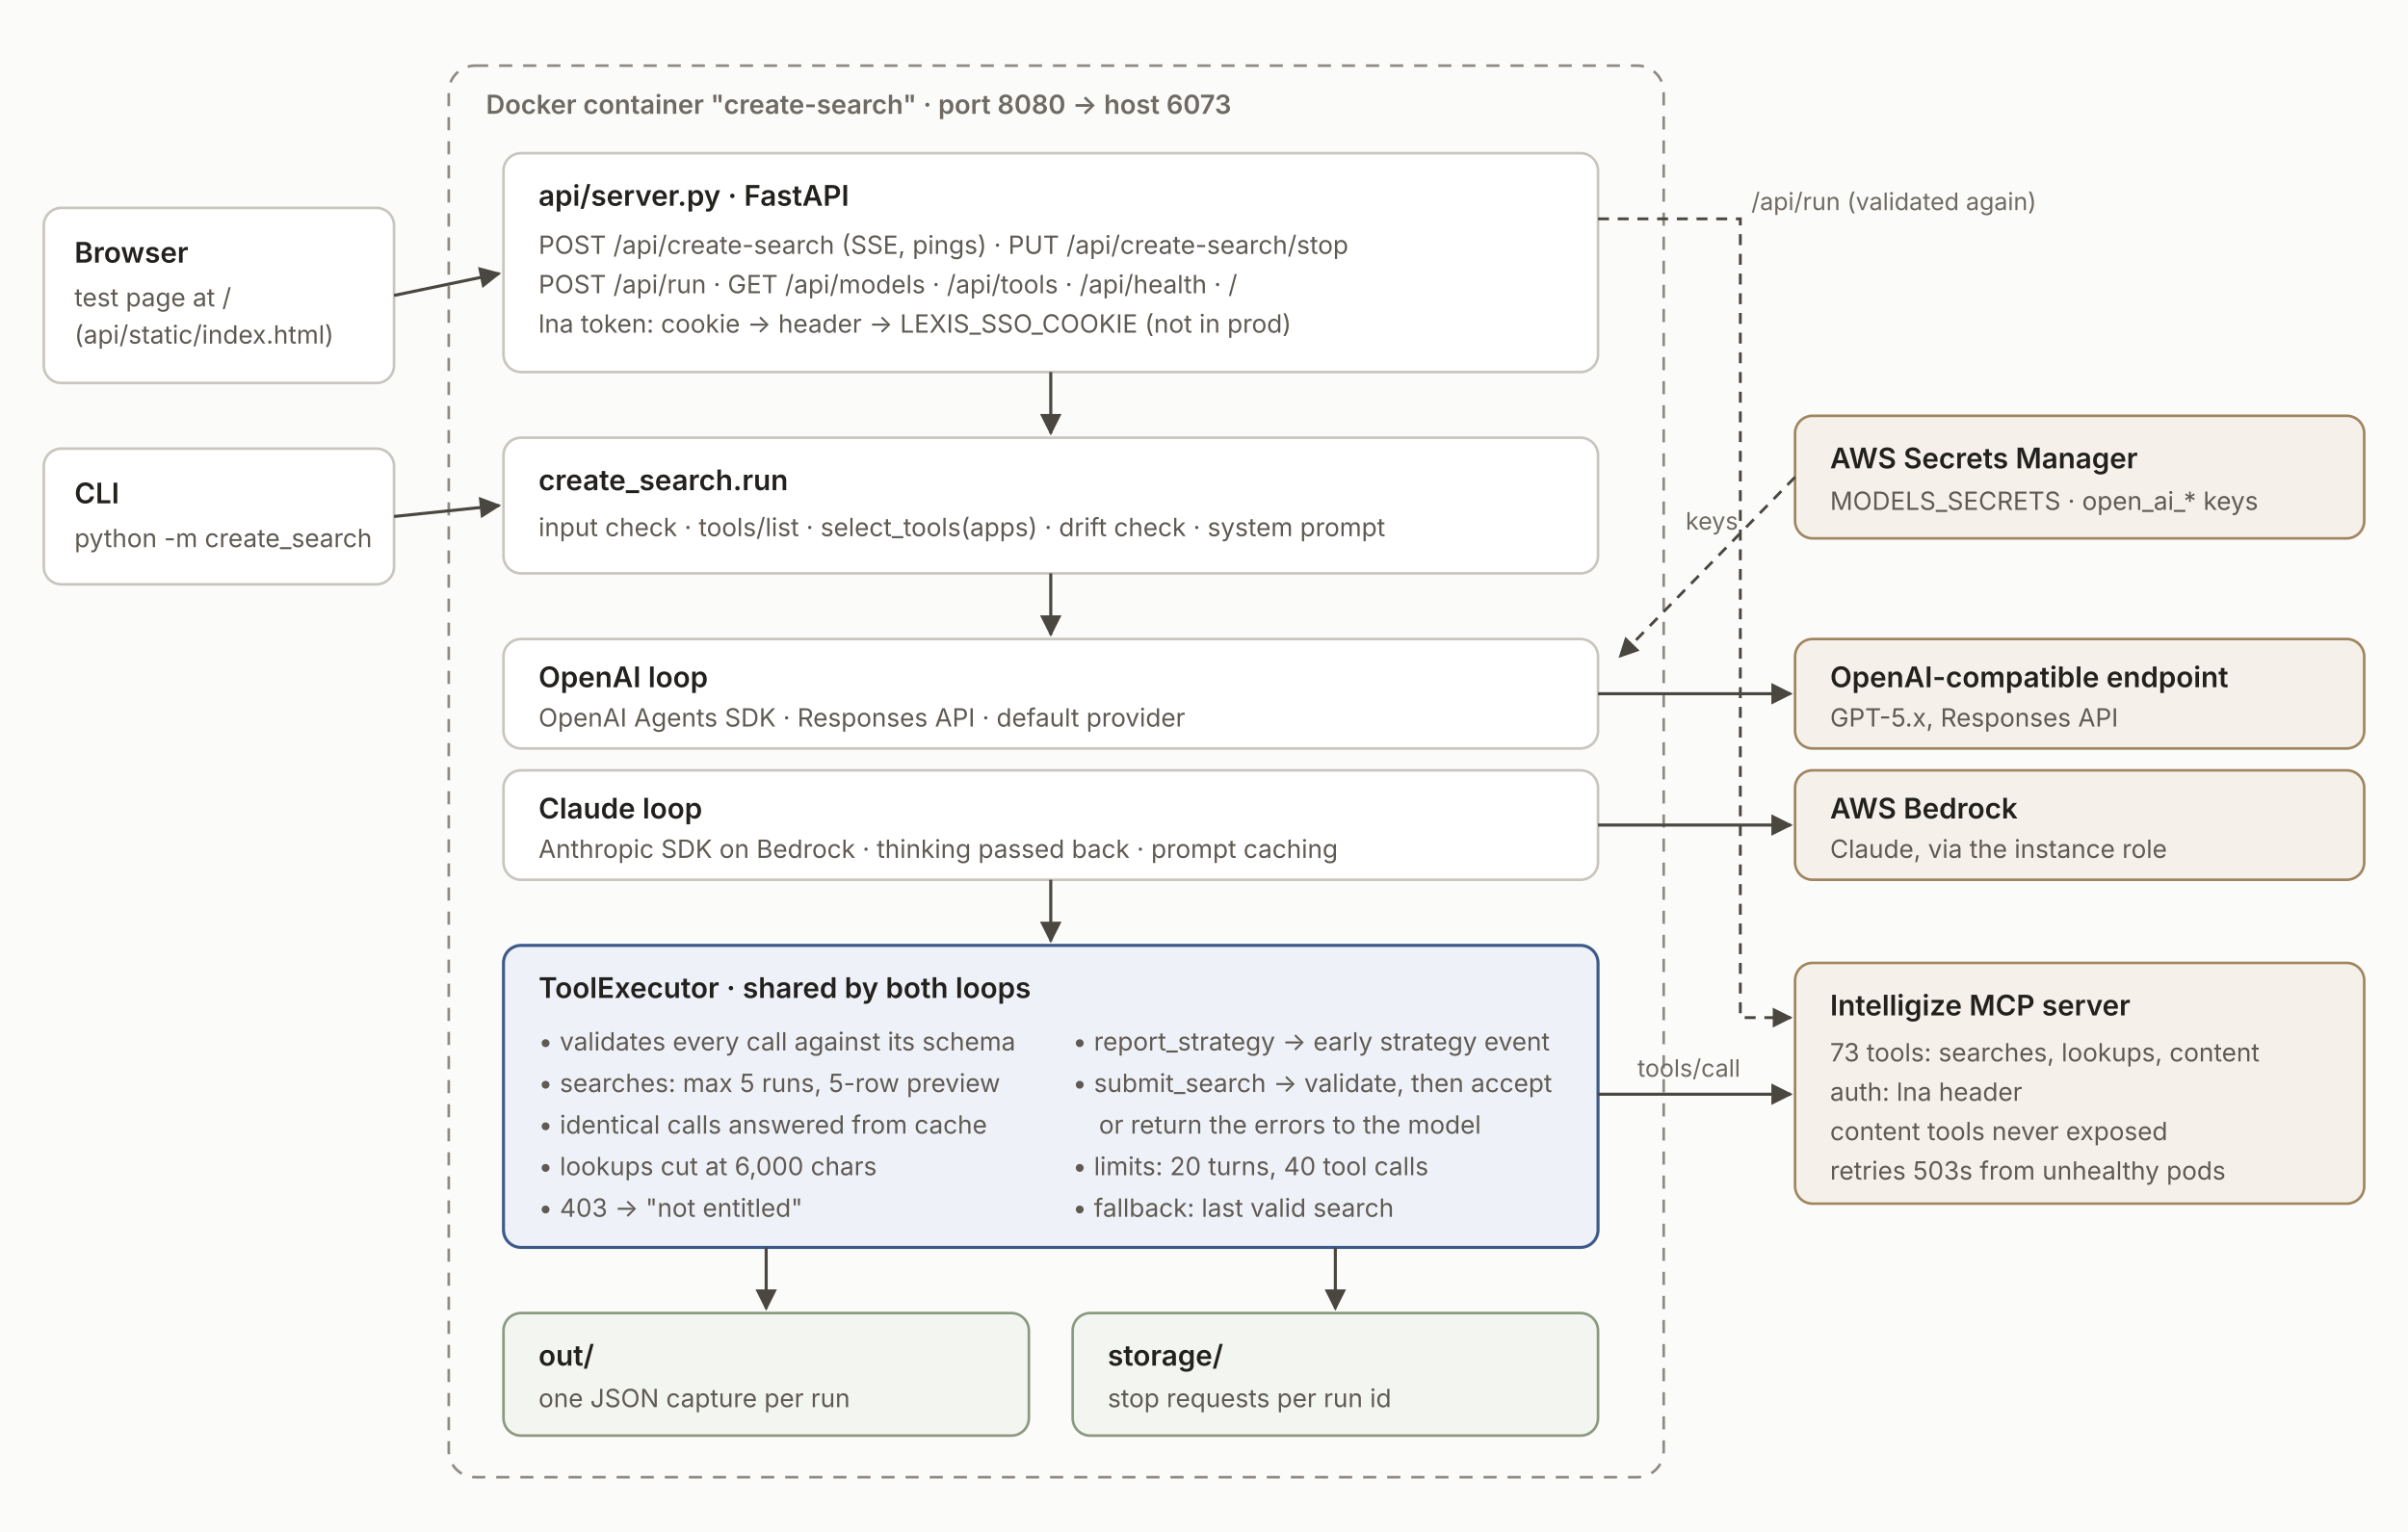
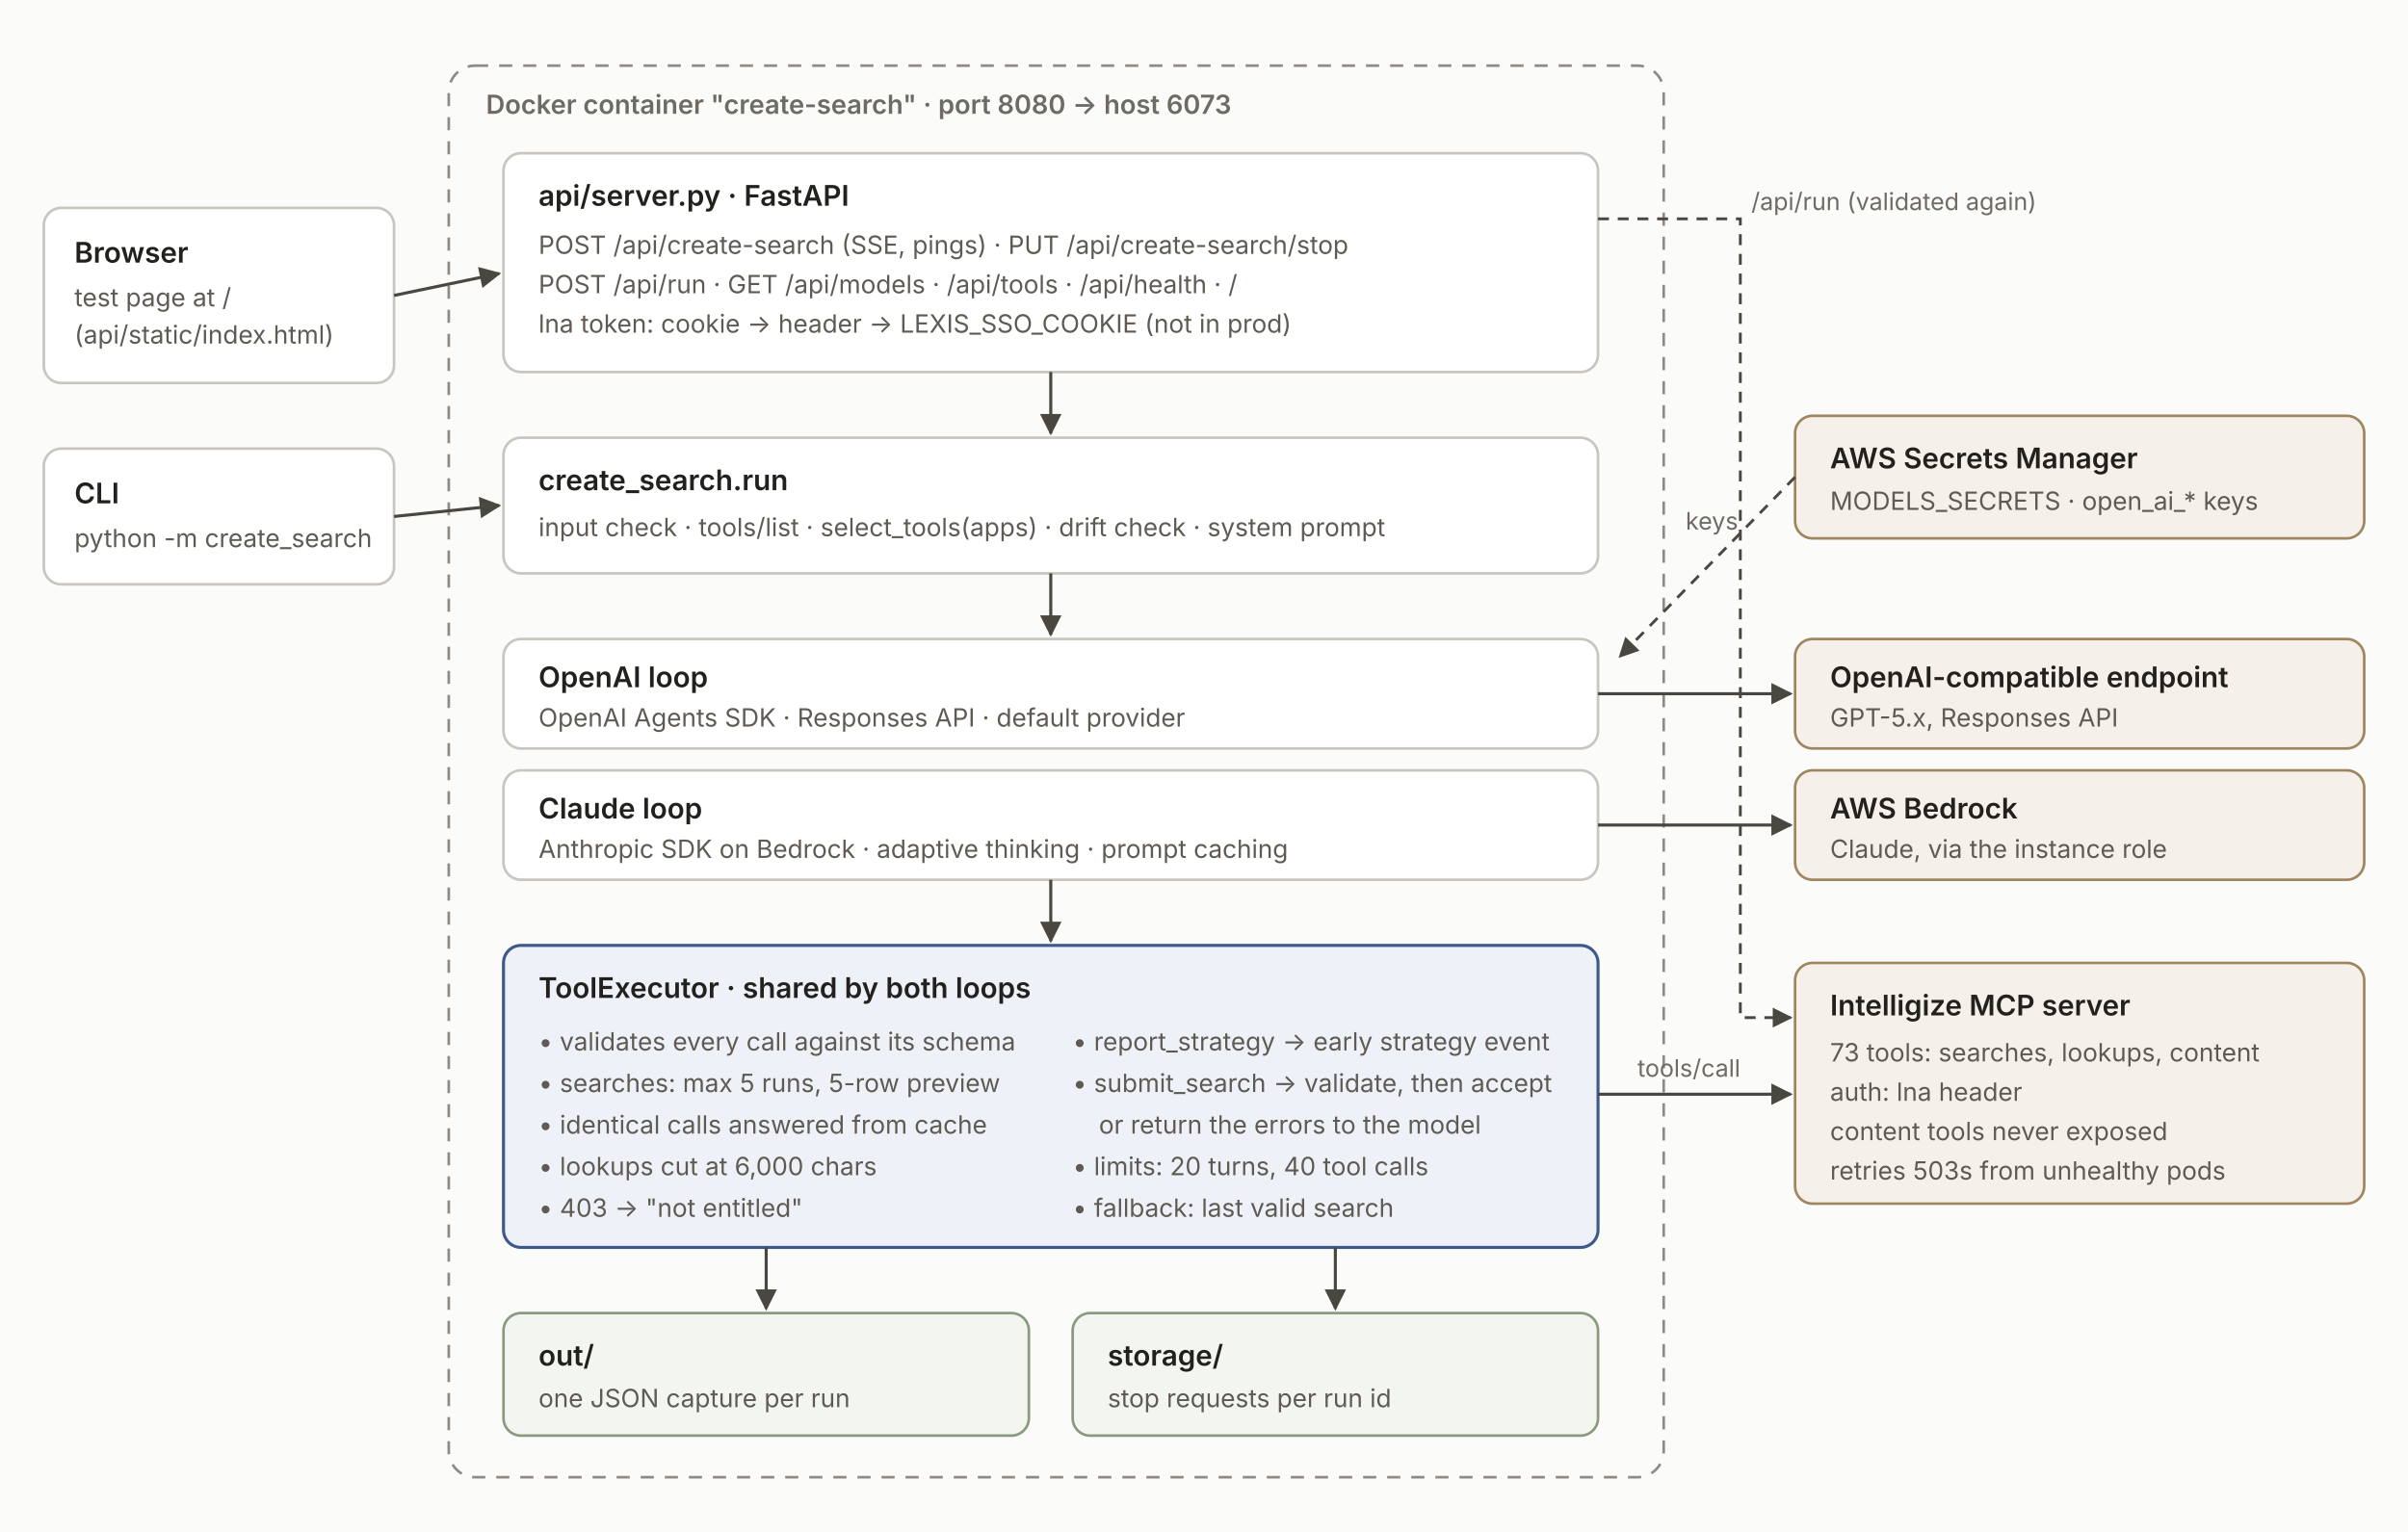
<svg xmlns="http://www.w3.org/2000/svg" viewBox="0 0 1100 700" width="1100" height="700" font-family="ui-sans-serif, system-ui, -apple-system, 'Segoe UI', sans-serif">
  <style>
    .bg { fill: #fbfbfa; }
    .box { fill: #ffffff; stroke: #c9c5bf; stroke-width: 1.2; }
    .core { fill: #eef2f8; stroke: #3d5a8a; stroke-width: 1.4; }
    .ext { fill: #f5f1ea; stroke: #a08660; stroke-width: 1.2; }
    .store { fill: #f3f5f1; stroke: #8a9a80; stroke-width: 1.2; }
    .frame { fill: none; stroke: #8f8a83; stroke-width: 1.2; stroke-dasharray: 6 5; }
    .t { fill: #23211e; font-size: 13px; font-weight: 600; }
    .s { fill: #5f5a53; font-size: 11.5px; }
    .lbl { fill: #6f6a63; font-size: 11px; }
    .frame-lbl { fill: #6f6a63; font-size: 12px; font-weight: 600; }
    .arrow { stroke: #4a4640; stroke-width: 1.4; fill: none; }
    .dash { stroke: #4a4640; stroke-width: 1.3; fill: none; stroke-dasharray: 5 4; }
    .head { fill: #4a4640; }
    @media (prefers-color-scheme: dark) {
      .bg { fill: #16181a; }
      .box { fill: #1d2023; stroke: #3d4349; }
      .core { fill: #1c2633; stroke: #7ea3d8; }
      .ext { fill: #262219; stroke: #a8916a; }
      .store { fill: #1e241d; stroke: #7f9476; }
      .frame { stroke: #6f6a63; }
      .t { fill: #e6e4e1; }
      .s, .lbl, .frame-lbl { fill: #a29c94; }
      .arrow, .dash { stroke: #c9c5bf; }
      .head { fill: #c9c5bf; }
    }
  </style>
  <defs>
    <marker id="a" viewBox="0 0 10 10" refX="9" refY="5" markerWidth="7" markerHeight="7" orient="auto-start-reverse">
      <path d="M0,0 L10,5 L0,10 z" class="head" />
    </marker>
  </defs>
  <rect class="bg" x="0" y="0" width="1100" height="700" />
  <rect class="frame" x="205" y="30" width="555" height="645" rx="12" />
  <text class="frame-lbl" x="222" y="52">Docker container "create-search" · port 8080 → host 6073</text>
  <rect class="box" x="20" y="95" width="160" height="80" rx="8" />
  <text class="t" x="34" y="120">Browser</text>
  <text class="s" x="34" y="140">test page at /</text>
  <text class="s" x="34" y="157">(api/static/index.html)</text>
  <rect class="box" x="20" y="205" width="160" height="62" rx="8" />
  <text class="t" x="34" y="230">CLI</text>
  <text class="s" x="34" y="250">python -m create_search</text>
  <rect class="box" x="230" y="70" width="500" height="100" rx="8" />
  <text class="t" x="246" y="94">api/server.py · FastAPI</text>
  <text class="s" x="246" y="116">POST /api/create-search (SSE, pings) · PUT /api/create-search/stop</text>
  <text class="s" x="246" y="134">POST /api/run · GET /api/models · /api/tools · /api/health · /</text>
  <text class="s" x="246" y="152">lna token: cookie → header → LEXIS_SSO_COOKIE (not in prod)</text>
  <rect class="box" x="230" y="200" width="500" height="62" rx="8" />
  <text class="t" x="246" y="224">create_search.run</text>
  <text class="s" x="246" y="245">input check · tools/list · select_tools(apps) · drift check · system prompt</text>
  <rect class="box" x="230" y="292" width="500" height="50" rx="8" />
  <text class="t" x="246" y="314">OpenAI loop</text>
  <text class="s" x="246" y="332">OpenAI Agents SDK · Responses API · default provider</text>
  <rect class="box" x="230" y="352" width="500" height="50" rx="8" />
  <text class="t" x="246" y="374">Claude loop</text>
-   <text class="s" x="246" y="392">Anthropic SDK on Bedrock · thinking passed back · prompt caching</text>
+   <text class="s" x="246" y="392">Anthropic SDK on Bedrock · adaptive thinking · prompt caching</text>
  <rect class="core" x="230" y="432" width="500" height="138" rx="8" />
  <text class="t" x="246" y="456">ToolExecutor · shared by both loops</text>
  <text class="s" x="246" y="480">• validates every call against its schema</text>
  <text class="s" x="246" y="499">• searches: max 5 runs, 5-row preview</text>
  <text class="s" x="246" y="518">• identical calls answered from cache</text>
  <text class="s" x="246" y="537">• lookups cut at 6,000 chars</text>
  <text class="s" x="246" y="556">• 403 → "not entitled"</text>
  <text class="s" x="490" y="480">• report_strategy → early strategy event</text>
  <text class="s" x="490" y="499">• submit_search → validate, then accept</text>
  <text class="s" x="502" y="518">or return the errors to the model</text>
  <text class="s" x="490" y="537">• limits: 20 turns, 40 tool calls</text>
  <text class="s" x="490" y="556">• fallback: last valid search</text>
  <rect class="store" x="230" y="600" width="240" height="56" rx="8" />
  <text class="t" x="246" y="624">out/</text>
  <text class="s" x="246" y="643">one JSON capture per run</text>
  <rect class="store" x="490" y="600" width="240" height="56" rx="8" />
  <text class="t" x="506" y="624">storage/</text>
  <text class="s" x="506" y="643">stop requests per run id</text>
  <rect class="ext" x="820" y="190" width="260" height="56" rx="8" />
  <text class="t" x="836" y="214">AWS Secrets Manager</text>
  <text class="s" x="836" y="233">MODELS_SECRETS · open_ai_* keys</text>
  <rect class="ext" x="820" y="292" width="260" height="50" rx="8" />
  <text class="t" x="836" y="314">OpenAI-compatible endpoint</text>
  <text class="s" x="836" y="332">GPT-5.x, Responses API</text>
  <rect class="ext" x="820" y="352" width="260" height="50" rx="8" />
  <text class="t" x="836" y="374">AWS Bedrock</text>
  <text class="s" x="836" y="392">Claude, via the instance role</text>
  <rect class="ext" x="820" y="440" width="260" height="110" rx="8" />
  <text class="t" x="836" y="464">Intelligize MCP server</text>
  <text class="s" x="836" y="485">73 tools: searches, lookups, content</text>
  <text class="s" x="836" y="503">auth: lna header</text>
  <text class="s" x="836" y="521">content tools never exposed</text>
  <text class="s" x="836" y="539">retries 503s from unhealthy pods</text>
  <path class="arrow" d="M180,135 L228,125" marker-end="url(#a)" />
  <path class="arrow" d="M180,236 L228,231" marker-end="url(#a)" />
  <path class="arrow" d="M480,170 L480,198" marker-end="url(#a)" />
  <path class="arrow" d="M480,262 L480,290" marker-end="url(#a)" />
  <path class="arrow" d="M480,402 L480,430" marker-end="url(#a)" />
  <path class="arrow" d="M350,570 L350,598" marker-end="url(#a)" />
  <path class="arrow" d="M610,570 L610,598" marker-end="url(#a)" />
  <path class="dash" d="M820,218 L740,300" marker-end="url(#a)" />
  <text class="lbl" x="770" y="242">keys</text>
  <path class="arrow" d="M730,317 L818,317" marker-end="url(#a)" />
  <path class="arrow" d="M730,377 L818,377" marker-end="url(#a)" />
  <path class="arrow" d="M730,500 L818,500" marker-end="url(#a)" />
  <text class="lbl" x="748" y="492">tools/call</text>
  <path class="dash" d="M730,100 L795,100 L795,465 L818,465" marker-end="url(#a)" />
  <text class="lbl" x="800" y="96">/api/run (validated again)</text>
</svg>
